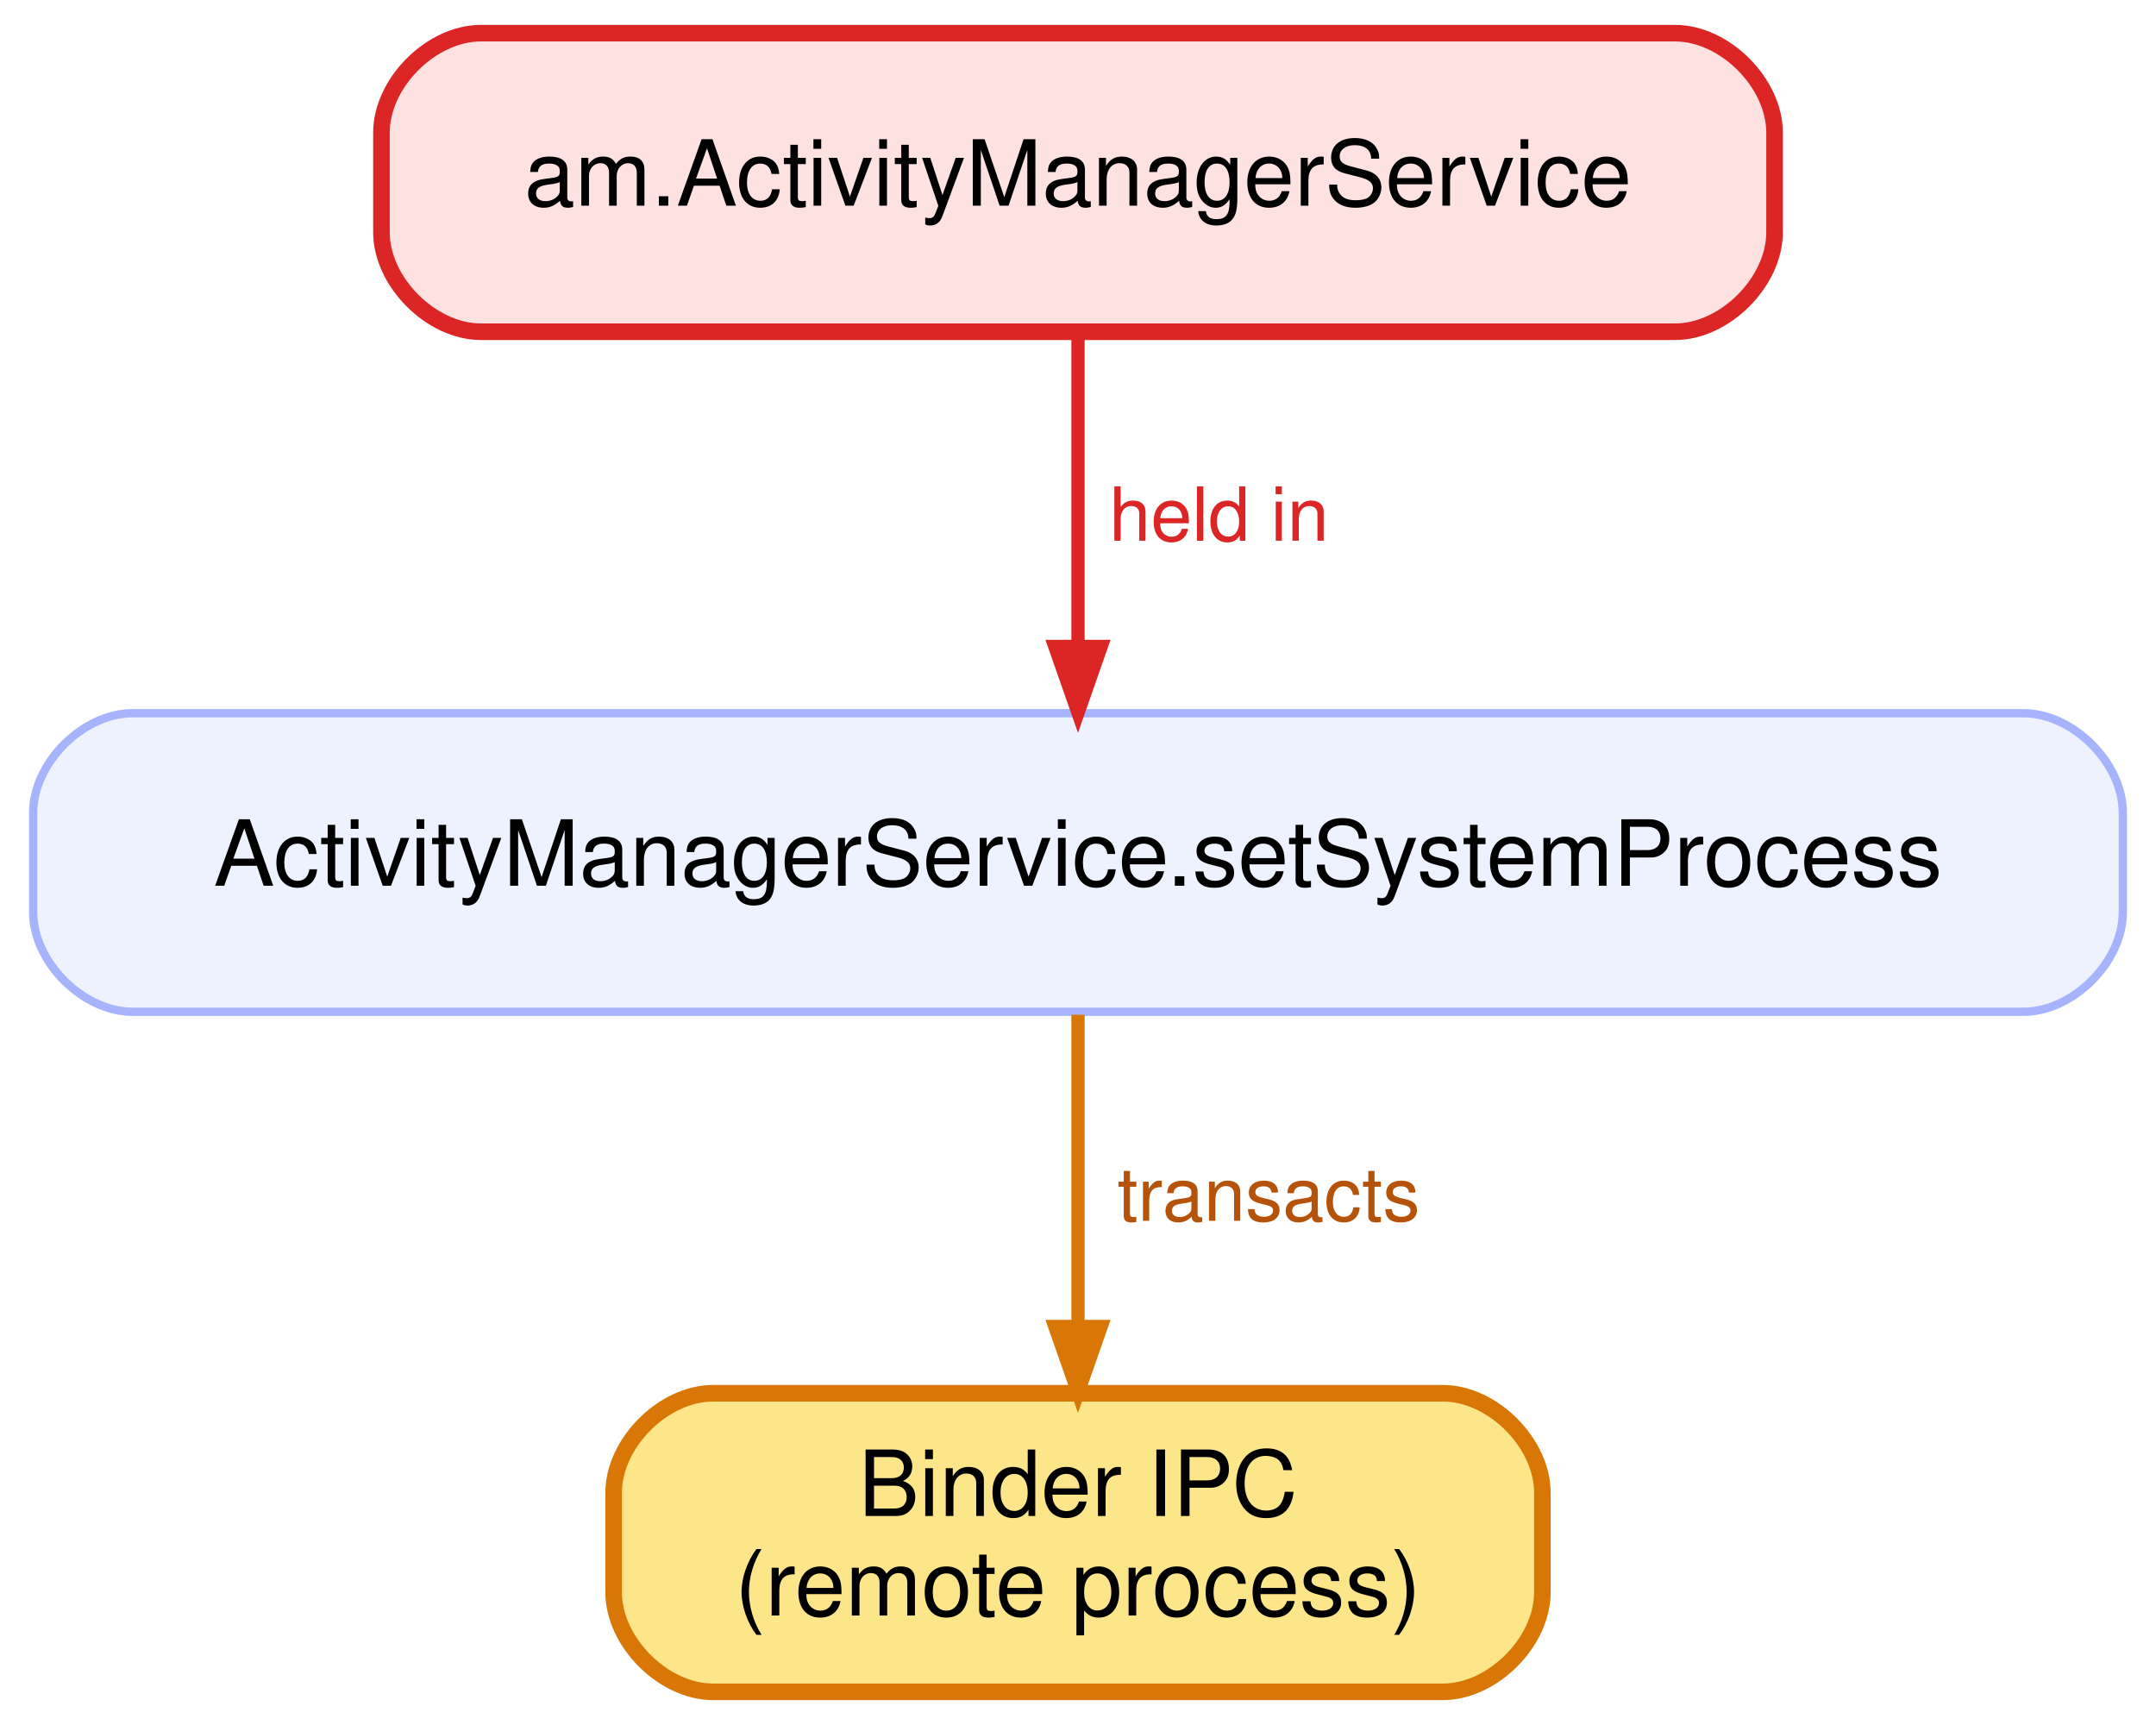
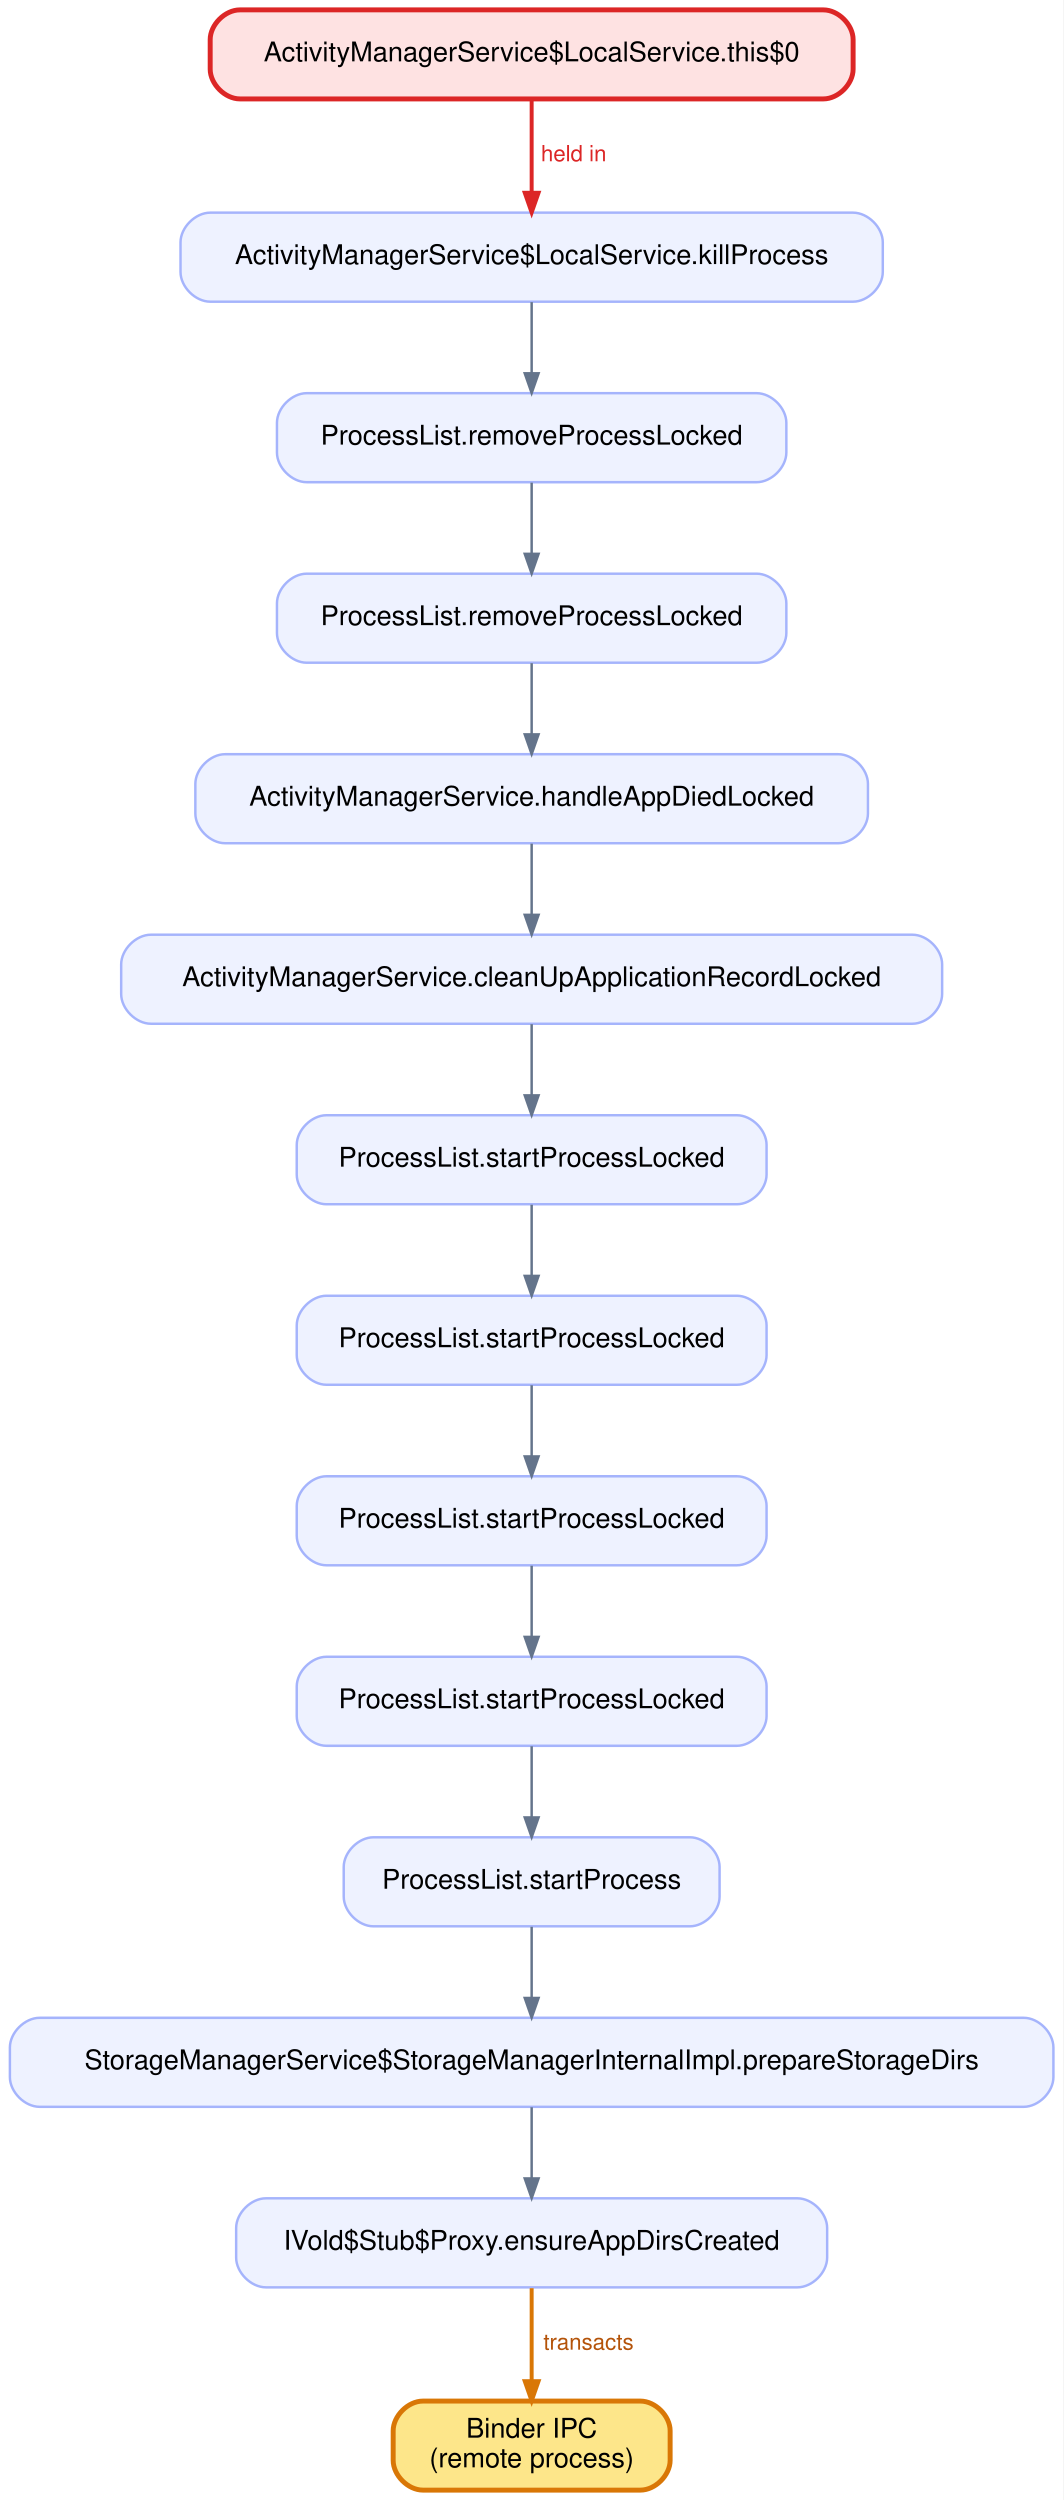
- <svg xmlns="http://www.w3.org/2000/svg" width="260pt" height="208pt" viewBox="0.00 0.00 260.00 208.00">
-   <g id="graph0" class="graph" transform="scale(1 1) rotate(0) translate(4 204)">
-     <polygon fill="white" stroke="transparent" points="-4,4 -4,-204 256,-204 256,4 -4,4" />
+ <svg xmlns="http://www.w3.org/2000/svg" width="430pt" height="1011pt" viewBox="0.00 0.00 430.00 1011.00">
+   <g id="graph0" class="graph" transform="scale(1 1) rotate(0) translate(4 1007)">
+     <polygon fill="white" stroke="transparent" points="-4,4 -4,-1007 426,-1007 426,4 -4,4" />
    <g id="node1" class="node">
-       <path fill="#eef2ff" stroke="#a5b4fc" d="M240,-118C240,-118 12,-118 12,-118 6,-118 0,-112 0,-106 0,-106 0,-94 0,-94 0,-88 6,-82 12,-82 12,-82 240,-82 240,-82 246,-82 252,-88 252,-94 252,-94 252,-106 252,-106 252,-112 246,-118 240,-118" />
-       <text text-anchor="middle" x="126" y="-97.2" font-family="Helvetica,sans-Serif" font-size="11.00">ActivityManagerService.setSystemProcess</text>
+       <path fill="#eef2ff" stroke="#a5b4fc" d="M341,-921C341,-921 81,-921 81,-921 75,-921 69,-915 69,-909 69,-909 69,-897 69,-897 69,-891 75,-885 81,-885 81,-885 341,-885 341,-885 347,-885 353,-891 353,-897 353,-897 353,-909 353,-909 353,-915 347,-921 341,-921" />
+       <text text-anchor="middle" x="211" y="-900.2" font-family="Helvetica,sans-Serif" font-size="11.00">ActivityManagerService$LocalService.killProcess</text>
    </g>
    <g id="node2" class="node">
-       <path fill="#fde68a" stroke="#d97706" stroke-width="2" d="M170,-36C170,-36 82,-36 82,-36 76,-36 70,-30 70,-24 70,-24 70,-12 70,-12 70,-6 76,0 82,0 82,0 170,0 170,0 176,0 182,-6 182,-12 182,-12 182,-24 182,-24 182,-30 176,-36 170,-36" />
-       <text text-anchor="middle" x="126" y="-21.2" font-family="Helvetica,sans-Serif" font-size="11.00">Binder IPC</text>
-       <text text-anchor="middle" x="126" y="-9.2" font-family="Helvetica,sans-Serif" font-size="11.00">(remote process)</text>
+       <path fill="#eef2ff" stroke="#a5b4fc" d="M302,-848C302,-848 120,-848 120,-848 114,-848 108,-842 108,-836 108,-836 108,-824 108,-824 108,-818 114,-812 120,-812 120,-812 302,-812 302,-812 308,-812 314,-818 314,-824 314,-824 314,-836 314,-836 314,-842 308,-848 302,-848" />
+       <text text-anchor="middle" x="211" y="-827.2" font-family="Helvetica,sans-Serif" font-size="11.00">ProcessList.removeProcessLocked</text>
    </g>
    <g id="edge2" class="edge">
-       <path fill="none" stroke="#d97706" stroke-width="1.6" d="M126,-81.64C126,-70.66 126,-56.29 126,-44.09" />
-       <polygon fill="#d97706" stroke="#d97706" stroke-width="1.6" points="128.8,-44.05 126,-36.05 123.2,-44.05 128.8,-44.05" />
-       <text text-anchor="middle" x="149" y="-56.8" font-family="Helvetica,sans-Serif" font-size="9.00" fill="#b45309"> transacts</text>
+       <path fill="none" stroke="#64748b" d="M211,-884.81C211,-876.18 211,-865.56 211,-856.03" />
+       <polygon fill="#64748b" stroke="#64748b" points="213.8,-856.03 211,-848.03 208.2,-856.03 213.8,-856.03" />
    </g>
    <g id="node3" class="node">
-       <path fill="#fee2e2" stroke="#dc2626" stroke-width="2" d="M198,-200C198,-200 54,-200 54,-200 48,-200 42,-194 42,-188 42,-188 42,-176 42,-176 42,-170 48,-164 54,-164 54,-164 198,-164 198,-164 204,-164 210,-170 210,-176 210,-176 210,-188 210,-188 210,-194 204,-200 198,-200" />
-       <text text-anchor="middle" x="126" y="-179.2" font-family="Helvetica,sans-Serif" font-size="11.00">am.ActivityManagerService</text>
+       <path fill="#eef2ff" stroke="#a5b4fc" d="M302,-775C302,-775 120,-775 120,-775 114,-775 108,-769 108,-763 108,-763 108,-751 108,-751 108,-745 114,-739 120,-739 120,-739 302,-739 302,-739 308,-739 314,-745 314,-751 314,-751 314,-763 314,-763 314,-769 308,-775 302,-775" />
+       <text text-anchor="middle" x="211" y="-754.2" font-family="Helvetica,sans-Serif" font-size="11.00">ProcessList.removeProcessLocked</text>
+     </g>
+     <g id="edge3" class="edge">
+       <path fill="none" stroke="#64748b" d="M211,-811.81C211,-803.18 211,-792.56 211,-783.03" />
+       <polygon fill="#64748b" stroke="#64748b" points="213.8,-783.03 211,-775.03 208.2,-783.03 213.8,-783.03" />
+     </g>
+     <g id="node4" class="node">
+       <path fill="#eef2ff" stroke="#a5b4fc" d="M335,-702C335,-702 87,-702 87,-702 81,-702 75,-696 75,-690 75,-690 75,-678 75,-678 75,-672 81,-666 87,-666 87,-666 335,-666 335,-666 341,-666 347,-672 347,-678 347,-678 347,-690 347,-690 347,-696 341,-702 335,-702" />
+       <text text-anchor="middle" x="211" y="-681.2" font-family="Helvetica,sans-Serif" font-size="11.00">ActivityManagerService.handleAppDiedLocked</text>
+     </g>
+     <g id="edge4" class="edge">
+       <path fill="none" stroke="#64748b" d="M211,-738.81C211,-730.18 211,-719.56 211,-710.03" />
+       <polygon fill="#64748b" stroke="#64748b" points="213.8,-710.03 211,-702.03 208.2,-710.03 213.8,-710.03" />
+     </g>
+     <g id="node5" class="node">
+       <path fill="#eef2ff" stroke="#a5b4fc" d="M365,-629C365,-629 57,-629 57,-629 51,-629 45,-623 45,-617 45,-617 45,-605 45,-605 45,-599 51,-593 57,-593 57,-593 365,-593 365,-593 371,-593 377,-599 377,-605 377,-605 377,-617 377,-617 377,-623 371,-629 365,-629" />
+       <text text-anchor="middle" x="211" y="-608.2" font-family="Helvetica,sans-Serif" font-size="11.00">ActivityManagerService.cleanUpApplicationRecordLocked</text>
+     </g>
+     <g id="edge5" class="edge">
+       <path fill="none" stroke="#64748b" d="M211,-665.81C211,-657.18 211,-646.56 211,-637.03" />
+       <polygon fill="#64748b" stroke="#64748b" points="213.8,-637.03 211,-629.03 208.2,-637.03 213.8,-637.03" />
+     </g>
+     <g id="node6" class="node">
+       <path fill="#eef2ff" stroke="#a5b4fc" d="M294,-556C294,-556 128,-556 128,-556 122,-556 116,-550 116,-544 116,-544 116,-532 116,-532 116,-526 122,-520 128,-520 128,-520 294,-520 294,-520 300,-520 306,-526 306,-532 306,-532 306,-544 306,-544 306,-550 300,-556 294,-556" />
+       <text text-anchor="middle" x="211" y="-535.2" font-family="Helvetica,sans-Serif" font-size="11.00">ProcessList.startProcessLocked</text>
+     </g>
+     <g id="edge6" class="edge">
+       <path fill="none" stroke="#64748b" d="M211,-592.81C211,-584.18 211,-573.56 211,-564.03" />
+       <polygon fill="#64748b" stroke="#64748b" points="213.8,-564.03 211,-556.03 208.2,-564.03 213.8,-564.03" />
+     </g>
+     <g id="node7" class="node">
+       <path fill="#eef2ff" stroke="#a5b4fc" d="M294,-483C294,-483 128,-483 128,-483 122,-483 116,-477 116,-471 116,-471 116,-459 116,-459 116,-453 122,-447 128,-447 128,-447 294,-447 294,-447 300,-447 306,-453 306,-459 306,-459 306,-471 306,-471 306,-477 300,-483 294,-483" />
+       <text text-anchor="middle" x="211" y="-462.2" font-family="Helvetica,sans-Serif" font-size="11.00">ProcessList.startProcessLocked</text>
+     </g>
+     <g id="edge7" class="edge">
+       <path fill="none" stroke="#64748b" d="M211,-519.81C211,-511.18 211,-500.56 211,-491.03" />
+       <polygon fill="#64748b" stroke="#64748b" points="213.8,-491.03 211,-483.03 208.2,-491.03 213.8,-491.03" />
+     </g>
+     <g id="node8" class="node">
+       <path fill="#eef2ff" stroke="#a5b4fc" d="M294,-410C294,-410 128,-410 128,-410 122,-410 116,-404 116,-398 116,-398 116,-386 116,-386 116,-380 122,-374 128,-374 128,-374 294,-374 294,-374 300,-374 306,-380 306,-386 306,-386 306,-398 306,-398 306,-404 300,-410 294,-410" />
+       <text text-anchor="middle" x="211" y="-389.2" font-family="Helvetica,sans-Serif" font-size="11.00">ProcessList.startProcessLocked</text>
+     </g>
+     <g id="edge8" class="edge">
+       <path fill="none" stroke="#64748b" d="M211,-446.81C211,-438.18 211,-427.56 211,-418.03" />
+       <polygon fill="#64748b" stroke="#64748b" points="213.8,-418.03 211,-410.03 208.2,-418.03 213.8,-418.03" />
+     </g>
+     <g id="node9" class="node">
+       <path fill="#eef2ff" stroke="#a5b4fc" d="M294,-337C294,-337 128,-337 128,-337 122,-337 116,-331 116,-325 116,-325 116,-313 116,-313 116,-307 122,-301 128,-301 128,-301 294,-301 294,-301 300,-301 306,-307 306,-313 306,-313 306,-325 306,-325 306,-331 300,-337 294,-337" />
+       <text text-anchor="middle" x="211" y="-316.2" font-family="Helvetica,sans-Serif" font-size="11.00">ProcessList.startProcessLocked</text>
+     </g>
+     <g id="edge9" class="edge">
+       <path fill="none" stroke="#64748b" d="M211,-373.81C211,-365.18 211,-354.56 211,-345.03" />
+       <polygon fill="#64748b" stroke="#64748b" points="213.8,-345.03 211,-337.03 208.2,-345.03 213.8,-345.03" />
+     </g>
+     <g id="node10" class="node">
+       <path fill="#eef2ff" stroke="#a5b4fc" d="M275,-264C275,-264 147,-264 147,-264 141,-264 135,-258 135,-252 135,-252 135,-240 135,-240 135,-234 141,-228 147,-228 147,-228 275,-228 275,-228 281,-228 287,-234 287,-240 287,-240 287,-252 287,-252 287,-258 281,-264 275,-264" />
+       <text text-anchor="middle" x="211" y="-243.2" font-family="Helvetica,sans-Serif" font-size="11.00">ProcessList.startProcess</text>
+     </g>
+     <g id="edge10" class="edge">
+       <path fill="none" stroke="#64748b" d="M211,-300.81C211,-292.18 211,-281.56 211,-272.03" />
+       <polygon fill="#64748b" stroke="#64748b" points="213.8,-272.03 211,-264.03 208.2,-272.03 213.8,-272.03" />
+     </g>
+     <g id="node11" class="node">
+       <path fill="#eef2ff" stroke="#a5b4fc" d="M410,-191C410,-191 12,-191 12,-191 6,-191 0,-185 0,-179 0,-179 0,-167 0,-167 0,-161 6,-155 12,-155 12,-155 410,-155 410,-155 416,-155 422,-161 422,-167 422,-167 422,-179 422,-179 422,-185 416,-191 410,-191" />
+       <text text-anchor="middle" x="211" y="-170.2" font-family="Helvetica,sans-Serif" font-size="11.00">StorageManagerService$StorageManagerInternalImpl.prepareStorageDirs</text>
+     </g>
+     <g id="edge11" class="edge">
+       <path fill="none" stroke="#64748b" d="M211,-227.81C211,-219.18 211,-208.56 211,-199.03" />
+       <polygon fill="#64748b" stroke="#64748b" points="213.8,-199.03 211,-191.03 208.2,-199.03 213.8,-199.03" />
+     </g>
+     <g id="node12" class="node">
+       <path fill="#eef2ff" stroke="#a5b4fc" d="M318.5,-118C318.5,-118 103.5,-118 103.5,-118 97.5,-118 91.5,-112 91.5,-106 91.5,-106 91.5,-94 91.5,-94 91.5,-88 97.5,-82 103.5,-82 103.5,-82 318.5,-82 318.5,-82 324.5,-82 330.5,-88 330.5,-94 330.5,-94 330.5,-106 330.5,-106 330.5,-112 324.5,-118 318.5,-118" />
+       <text text-anchor="middle" x="211" y="-97.2" font-family="Helvetica,sans-Serif" font-size="11.00">IVold$Stub$Proxy.ensureAppDirsCreated</text>
+     </g>
+     <g id="edge12" class="edge">
+       <path fill="none" stroke="#64748b" d="M211,-154.81C211,-146.18 211,-135.56 211,-126.03" />
+       <polygon fill="#64748b" stroke="#64748b" points="213.8,-126.03 211,-118.03 208.2,-126.03 213.8,-126.03" />
+     </g>
+     <g id="node13" class="node">
+       <path fill="#fde68a" stroke="#d97706" stroke-width="2" d="M255,-36C255,-36 167,-36 167,-36 161,-36 155,-30 155,-24 155,-24 155,-12 155,-12 155,-6 161,0 167,0 167,0 255,0 255,0 261,0 267,-6 267,-12 267,-12 267,-24 267,-24 267,-30 261,-36 255,-36" />
+       <text text-anchor="middle" x="211" y="-21.2" font-family="Helvetica,sans-Serif" font-size="11.00">Binder IPC</text>
+       <text text-anchor="middle" x="211" y="-9.2" font-family="Helvetica,sans-Serif" font-size="11.00">(remote process)</text>
+     </g>
+     <g id="edge13" class="edge">
+       <path fill="none" stroke="#d97706" stroke-width="1.6" d="M211,-81.64C211,-70.66 211,-56.29 211,-44.09" />
+       <polygon fill="#d97706" stroke="#d97706" stroke-width="1.6" points="213.8,-44.05 211,-36.05 208.2,-44.05 213.8,-44.05" />
+       <text text-anchor="middle" x="234" y="-56.8" font-family="Helvetica,sans-Serif" font-size="9.00" fill="#b45309"> transacts</text>
+     </g>
+     <g id="node14" class="node">
+       <path fill="#fee2e2" stroke="#dc2626" stroke-width="2" d="M329,-1003C329,-1003 93,-1003 93,-1003 87,-1003 81,-997 81,-991 81,-991 81,-979 81,-979 81,-973 87,-967 93,-967 93,-967 329,-967 329,-967 335,-967 341,-973 341,-979 341,-979 341,-991 341,-991 341,-997 335,-1003 329,-1003" />
+       <text text-anchor="middle" x="211" y="-982.2" font-family="Helvetica,sans-Serif" font-size="11.00">ActivityManagerService$LocalService.this$0</text>
    </g>
    <g id="edge1" class="edge">
-       <path fill="none" stroke="#dc2626" stroke-width="1.6" d="M126,-163.64C126,-152.66 126,-138.29 126,-126.09" />
-       <polygon fill="#dc2626" stroke="#dc2626" stroke-width="1.6" points="128.8,-126.05 126,-118.05 123.2,-126.05 128.8,-126.05" />
-       <text text-anchor="middle" x="143" y="-138.8" font-family="Helvetica,sans-Serif" font-size="9.00" fill="#dc2626"> held in</text>
+       <path fill="none" stroke="#dc2626" stroke-width="1.6" d="M211,-966.64C211,-955.66 211,-941.29 211,-929.09" />
+       <polygon fill="#dc2626" stroke="#dc2626" stroke-width="1.6" points="213.8,-929.05 211,-921.05 208.2,-929.05 213.8,-929.05" />
+       <text text-anchor="middle" x="228" y="-941.8" font-family="Helvetica,sans-Serif" font-size="9.00" fill="#dc2626"> held in</text>
    </g>
  </g>
</svg>
